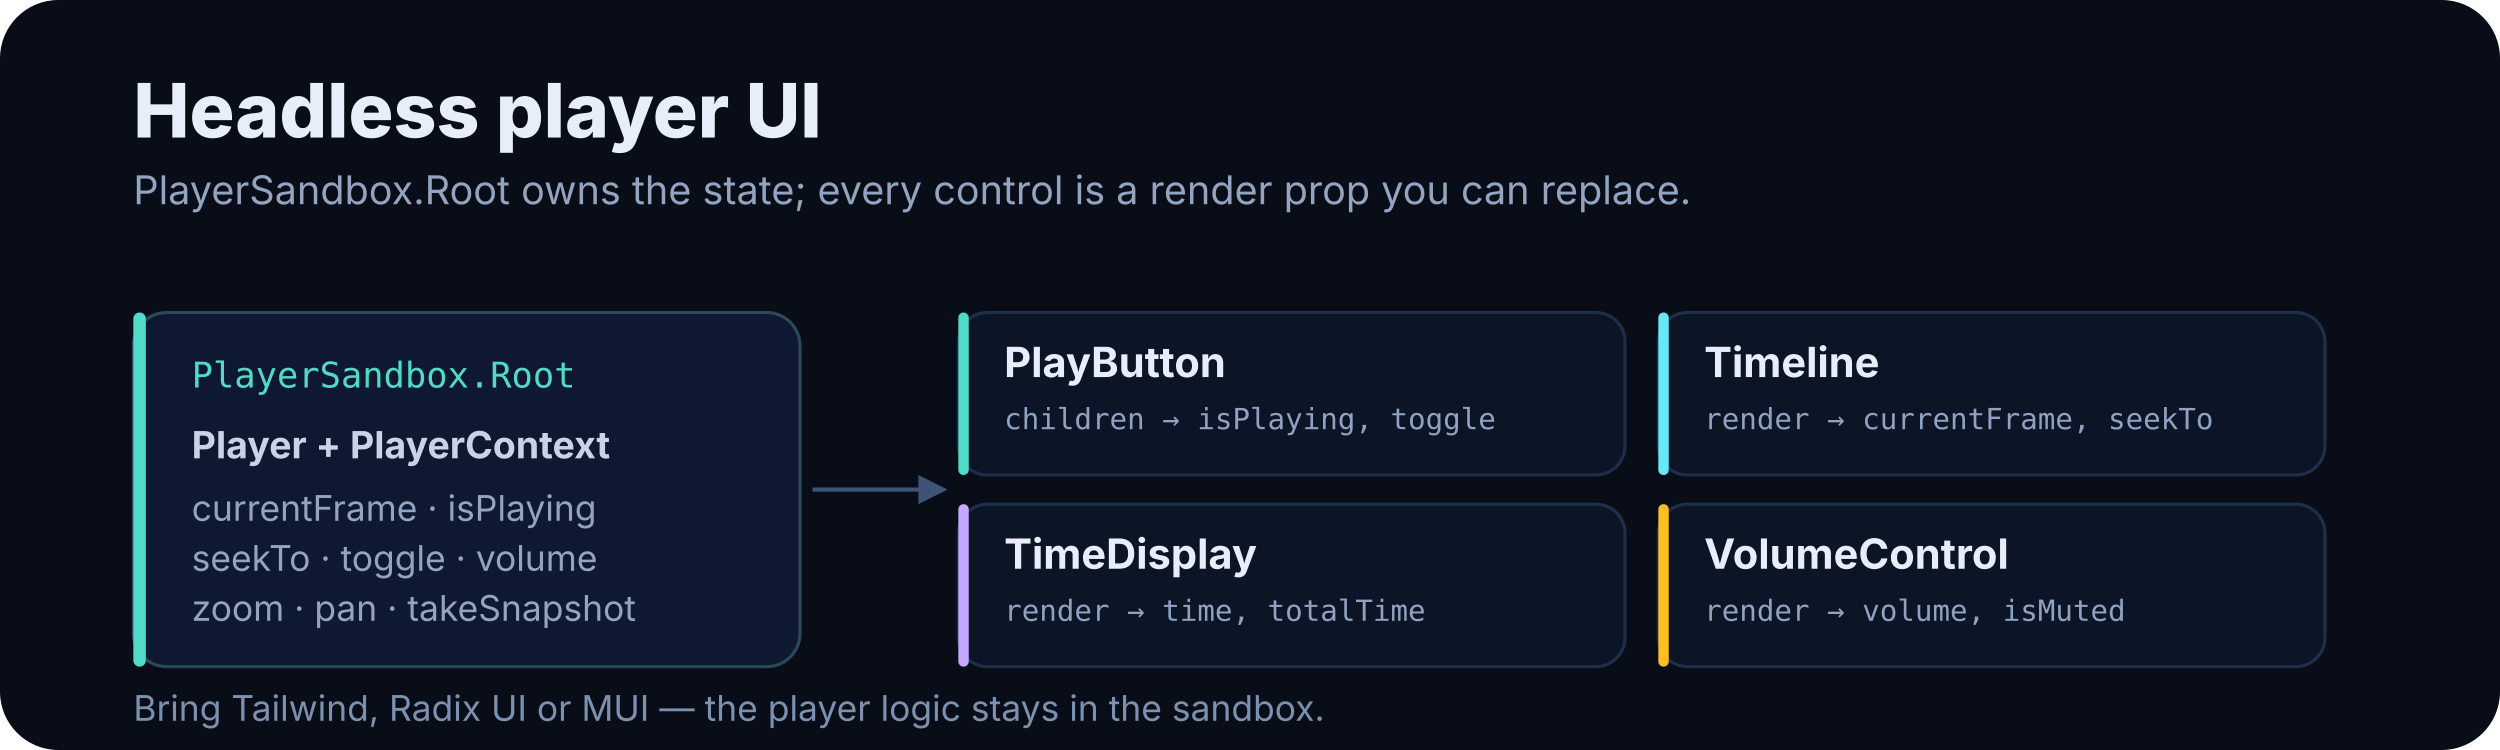
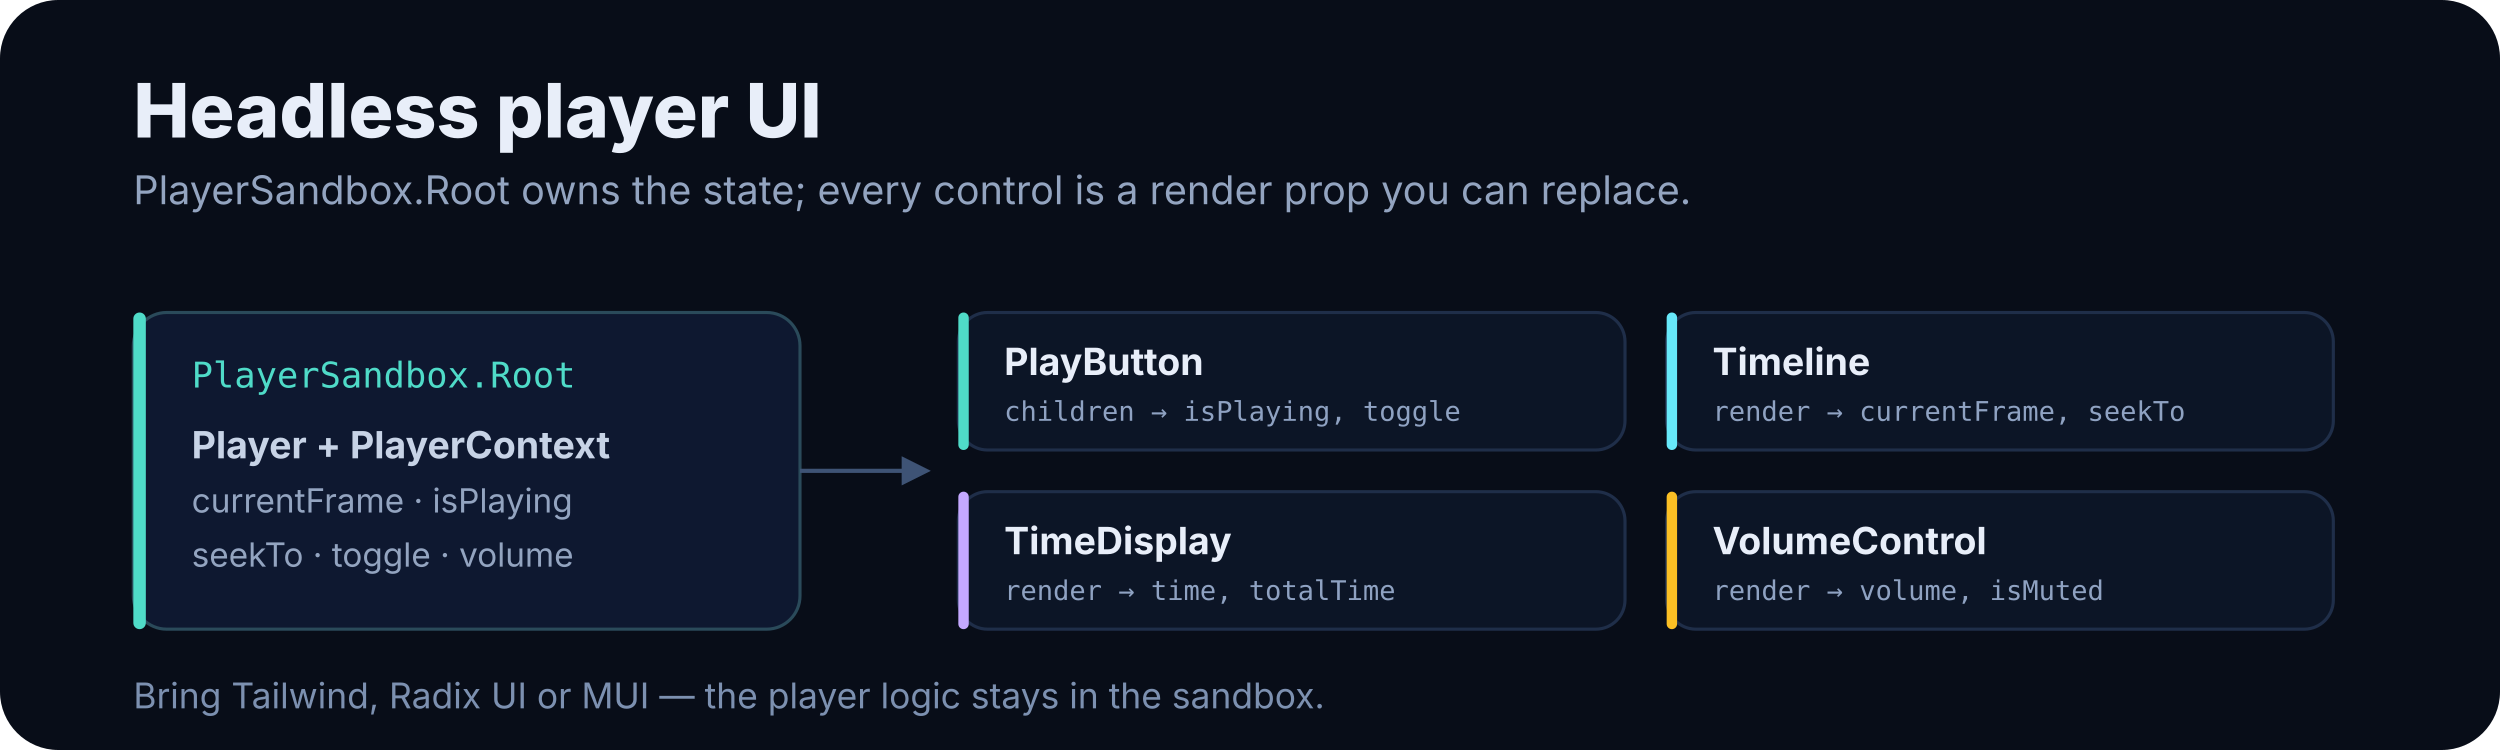
<svg xmlns="http://www.w3.org/2000/svg" width="1200" height="360" viewBox="0 0 1200 360" role="img" aria-labelledby="hlTitle hlDesc">
  <defs>
    <marker id="hlArrow" viewBox="0 0 10 10" refX="8" refY="5" markerWidth="7" markerHeight="7" orient="auto-start-reverse">
      <path d="M 0 0 L 10 5 L 0 10 z" fill="#3E5375" />
    </marker>
  </defs>
  <rect width="1200" height="360" rx="28" fill="#080D18" />
-   <text x="64" y="66" font-family="-apple-system, BlinkMacSystemFont, 'Segoe UI', PingFang SC, sans-serif" font-size="36" font-weight="800" fill="#E8EEF9">Headless player UI</text>
-   <text x="64" y="98" font-family="-apple-system, BlinkMacSystemFont, 'Segoe UI', PingFang SC, sans-serif" font-size="19" fill="#93A4C0">PlayerSandbox.Root owns the state; every control is a render prop you can replace.</text>
-   <rect x="64" y="150" width="320" height="170" rx="16" fill="#0E1830" stroke="#2A4A5A" stroke-width="1.5" />
-   <rect x="64" y="150" width="6" height="170" rx="3" fill="#4FDBC8" />
-   <text x="92" y="186" font-family="ui-monospace, SFMono-Regular, Menlo, Consolas, monospace" font-size="17" fill="#4FDBC8">PlayerSandbox.Root</text>
-   <g font-family="-apple-system, BlinkMacSystemFont, 'Segoe UI', PingFang SC, sans-serif" fill="#C7D3E6">
+   <text x="64" y="66" font-family="ui-sans-serif, system-ui, -apple-system, BlinkMacSystemFont, sans-serif" font-size="36" font-weight="800" fill="#E8EEF9">Headless player UI</text>
+   <text x="64" y="98" font-family="ui-sans-serif, system-ui, -apple-system, BlinkMacSystemFont, sans-serif" font-size="19" fill="#93A4C0">PlayerSandbox.Root owns the state; every control is a render prop you can replace.</text>
+   <rect x="64" y="150" width="320" height="152" rx="16" fill="#0E1830" stroke="#2A4A5A" stroke-width="1.5" />
+   <rect x="64" y="150" width="6" height="152" rx="3" fill="#4FDBC8" />
+   <text x="92" y="186" font-family="ui-monospace, SFMono-Regular, Consolas, monospace" font-size="17" fill="#4FDBC8">PlayerSandbox.Root</text>
+   <g font-family="ui-sans-serif, system-ui, -apple-system, BlinkMacSystemFont, sans-serif" fill="#C7D3E6">
    <text x="92" y="220" font-size="18" font-weight="700">Player + PlayerContext</text>
-     <text x="92" y="250" font-size="17" fill="#93A4C0">currentFrame · isPlaying</text>
-     <text x="92" y="274" font-size="17" fill="#93A4C0">seekTo · toggle · volume</text>
-     <text x="92" y="298" font-size="17" fill="#93A4C0">zoom · pan · takeSnapshot</text>
+     <text x="92" y="246" font-size="16" fill="#93A4C0">currentFrame · isPlaying</text>
+     <text x="92" y="272" font-size="16" fill="#93A4C0">seekTo · toggle · volume</text>
  </g>
-   <line x1="390" y1="235" x2="452" y2="235" stroke="#3E5375" stroke-width="2" marker-end="url(#hlArrow)" />
-   <g font-family="-apple-system, BlinkMacSystemFont, 'Segoe UI', PingFang SC, sans-serif">
-     <g>
-       <rect x="460" y="150" width="320" height="78" rx="14" fill="#0C1526" stroke="#1F2E49" stroke-width="1.5" />
-       <rect x="460" y="150" width="5" height="78" rx="2.5" fill="#4FDBC8" />
-       <text x="482" y="181" font-size="20" font-weight="700" fill="#E8EEF9">PlayButton</text>
-       <text x="482" y="206" font-family="ui-monospace, SFMono-Regular, Menlo, Consolas, monospace" font-size="14" fill="#8FA2C2">children → isPlaying, toggle</text>
-     </g>
-     <g>
-       <rect x="796" y="150" width="320" height="78" rx="14" fill="#0C1526" stroke="#1F2E49" stroke-width="1.5" />
-       <rect x="796" y="150" width="5" height="78" rx="2.5" fill="#67E8F9" />
-       <text x="818" y="181" font-size="20" font-weight="700" fill="#E8EEF9">Timeline</text>
-       <text x="818" y="206" font-family="ui-monospace, SFMono-Regular, Menlo, Consolas, monospace" font-size="14" fill="#8FA2C2">render → currentFrame, seekTo</text>
-     </g>
-     <g>
-       <rect x="460" y="242" width="320" height="78" rx="14" fill="#0C1526" stroke="#1F2E49" stroke-width="1.5" />
-       <rect x="460" y="242" width="5" height="78" rx="2.5" fill="#C4A8FF" />
-       <text x="482" y="273" font-size="20" font-weight="700" fill="#E8EEF9">TimeDisplay</text>
-       <text x="482" y="298" font-family="ui-monospace, SFMono-Regular, Menlo, Consolas, monospace" font-size="14" fill="#8FA2C2">render → time, totalTime</text>
-     </g>
-     <g>
-       <rect x="796" y="242" width="320" height="78" rx="14" fill="#0C1526" stroke="#1F2E49" stroke-width="1.5" />
-       <rect x="796" y="242" width="5" height="78" rx="2.5" fill="#FBBF24" />
-       <text x="818" y="273" font-size="20" font-weight="700" fill="#E8EEF9">VolumeControl</text>
-       <text x="818" y="298" font-family="ui-monospace, SFMono-Regular, Menlo, Consolas, monospace" font-size="14" fill="#8FA2C2">render → volume, isMuted</text>
-     </g>
+   <line x1="384" y1="226" x2="444" y2="226" stroke="#3E5375" stroke-width="2" marker-end="url(#hlArrow)" />
+   <g font-family="ui-sans-serif, system-ui, -apple-system, BlinkMacSystemFont, sans-serif">
+     <rect x="460" y="150" width="320" height="66" rx="14" fill="#0C1526" stroke="#1F2E49" stroke-width="1.5" />
+     <rect x="460" y="150" width="5" height="66" rx="2.5" fill="#4FDBC8" />
+     <text x="482" y="180" font-size="18" font-weight="700" fill="#E8EEF9">PlayButton</text>
+     <text x="482" y="202" font-family="ui-monospace, SFMono-Regular, Consolas, monospace" font-size="13" fill="#8FA2C2">children → isPlaying, toggle</text>
+     <rect x="800" y="150" width="320" height="66" rx="14" fill="#0C1526" stroke="#1F2E49" stroke-width="1.5" />
+     <rect x="800" y="150" width="5" height="66" rx="2.5" fill="#67E8F9" />
+     <text x="822" y="180" font-size="18" font-weight="700" fill="#E8EEF9">Timeline</text>
+     <text x="822" y="202" font-family="ui-monospace, SFMono-Regular, Consolas, monospace" font-size="13" fill="#8FA2C2">render → currentFrame, seekTo</text>
+     <rect x="460" y="236" width="320" height="66" rx="14" fill="#0C1526" stroke="#1F2E49" stroke-width="1.5" />
+     <rect x="460" y="236" width="5" height="66" rx="2.5" fill="#C4A8FF" />
+     <text x="482" y="266" font-size="18" font-weight="700" fill="#E8EEF9">TimeDisplay</text>
+     <text x="482" y="288" font-family="ui-monospace, SFMono-Regular, Consolas, monospace" font-size="13" fill="#8FA2C2">render → time, totalTime</text>
+     <rect x="800" y="236" width="320" height="66" rx="14" fill="#0C1526" stroke="#1F2E49" stroke-width="1.5" />
+     <rect x="800" y="236" width="5" height="66" rx="2.5" fill="#FBBF24" />
+     <text x="822" y="266" font-size="18" font-weight="700" fill="#E8EEF9">VolumeControl</text>
+     <text x="822" y="288" font-family="ui-monospace, SFMono-Regular, Consolas, monospace" font-size="13" fill="#8FA2C2">render → volume, isMuted</text>
  </g>
-   <text x="64" y="346" font-family="-apple-system, BlinkMacSystemFont, 'Segoe UI', PingFang SC, sans-serif" font-size="17" fill="#7C90B0">Bring Tailwind, Radix UI or MUI — the player logic stays in the sandbox.</text>
+   <text x="64" y="340" font-family="ui-sans-serif, system-ui, -apple-system, BlinkMacSystemFont, sans-serif" font-size="17" fill="#7C90B0">Bring Tailwind, Radix UI or MUI — the player logic stays in the sandbox.</text>
</svg>
